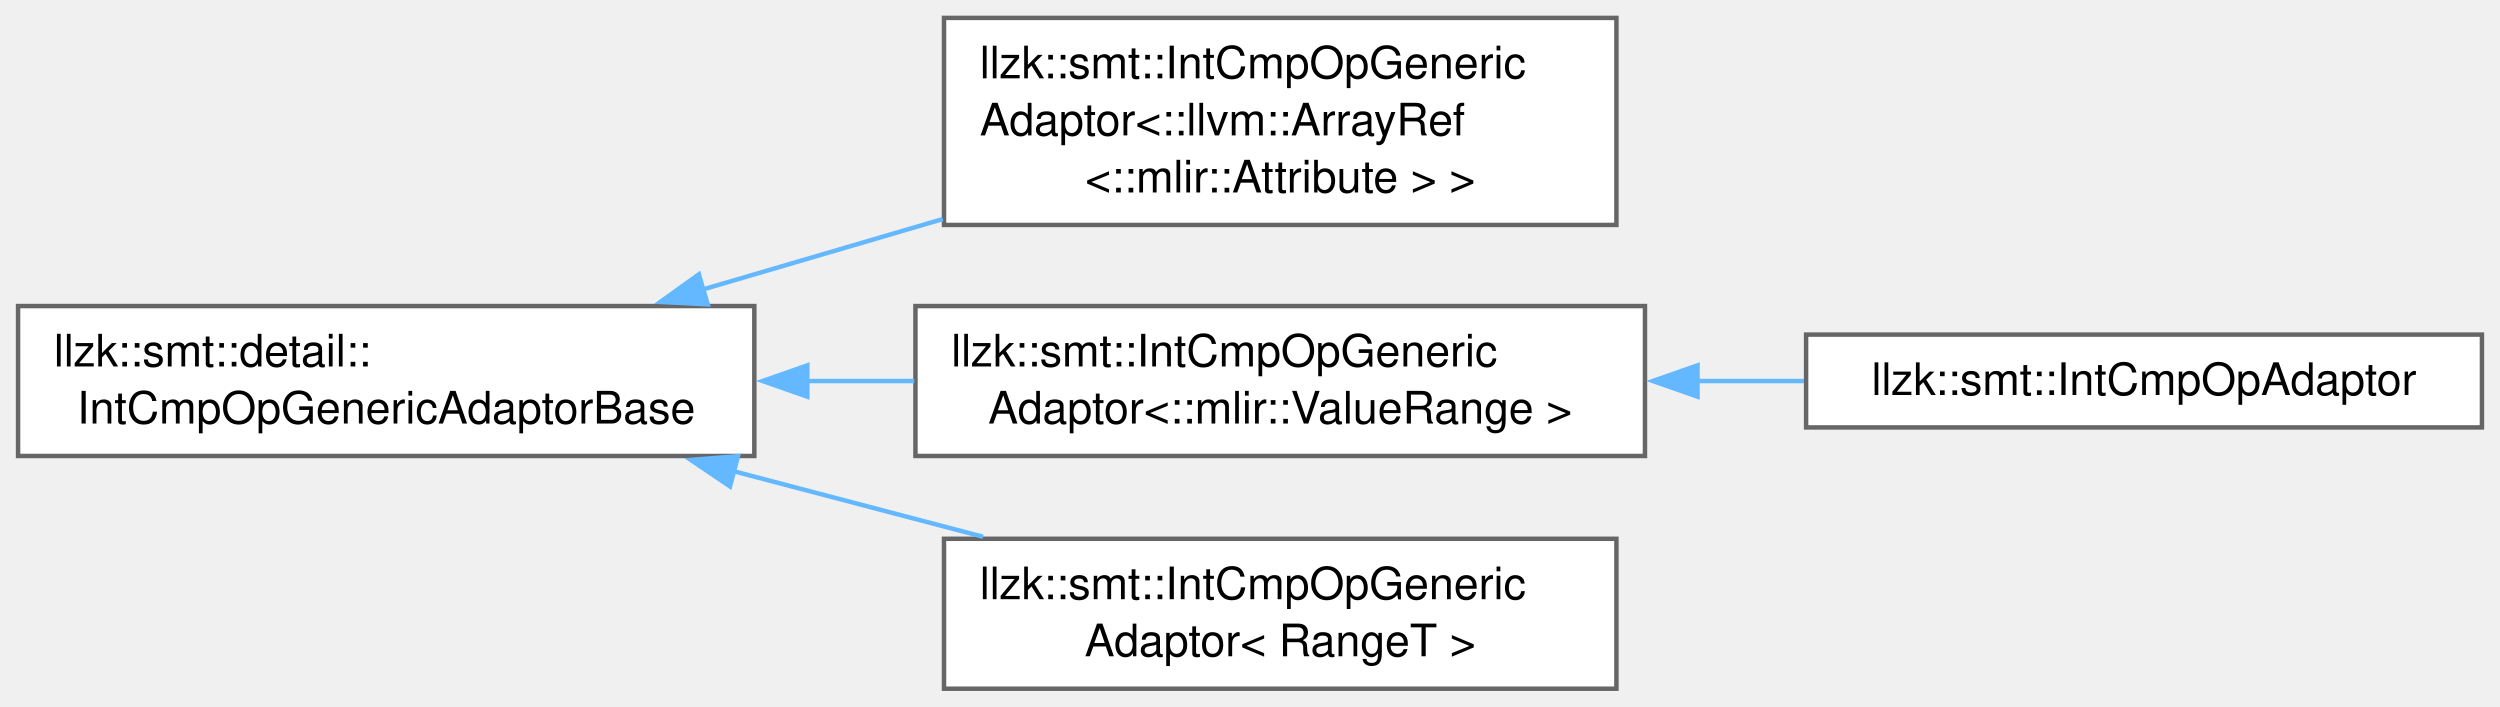
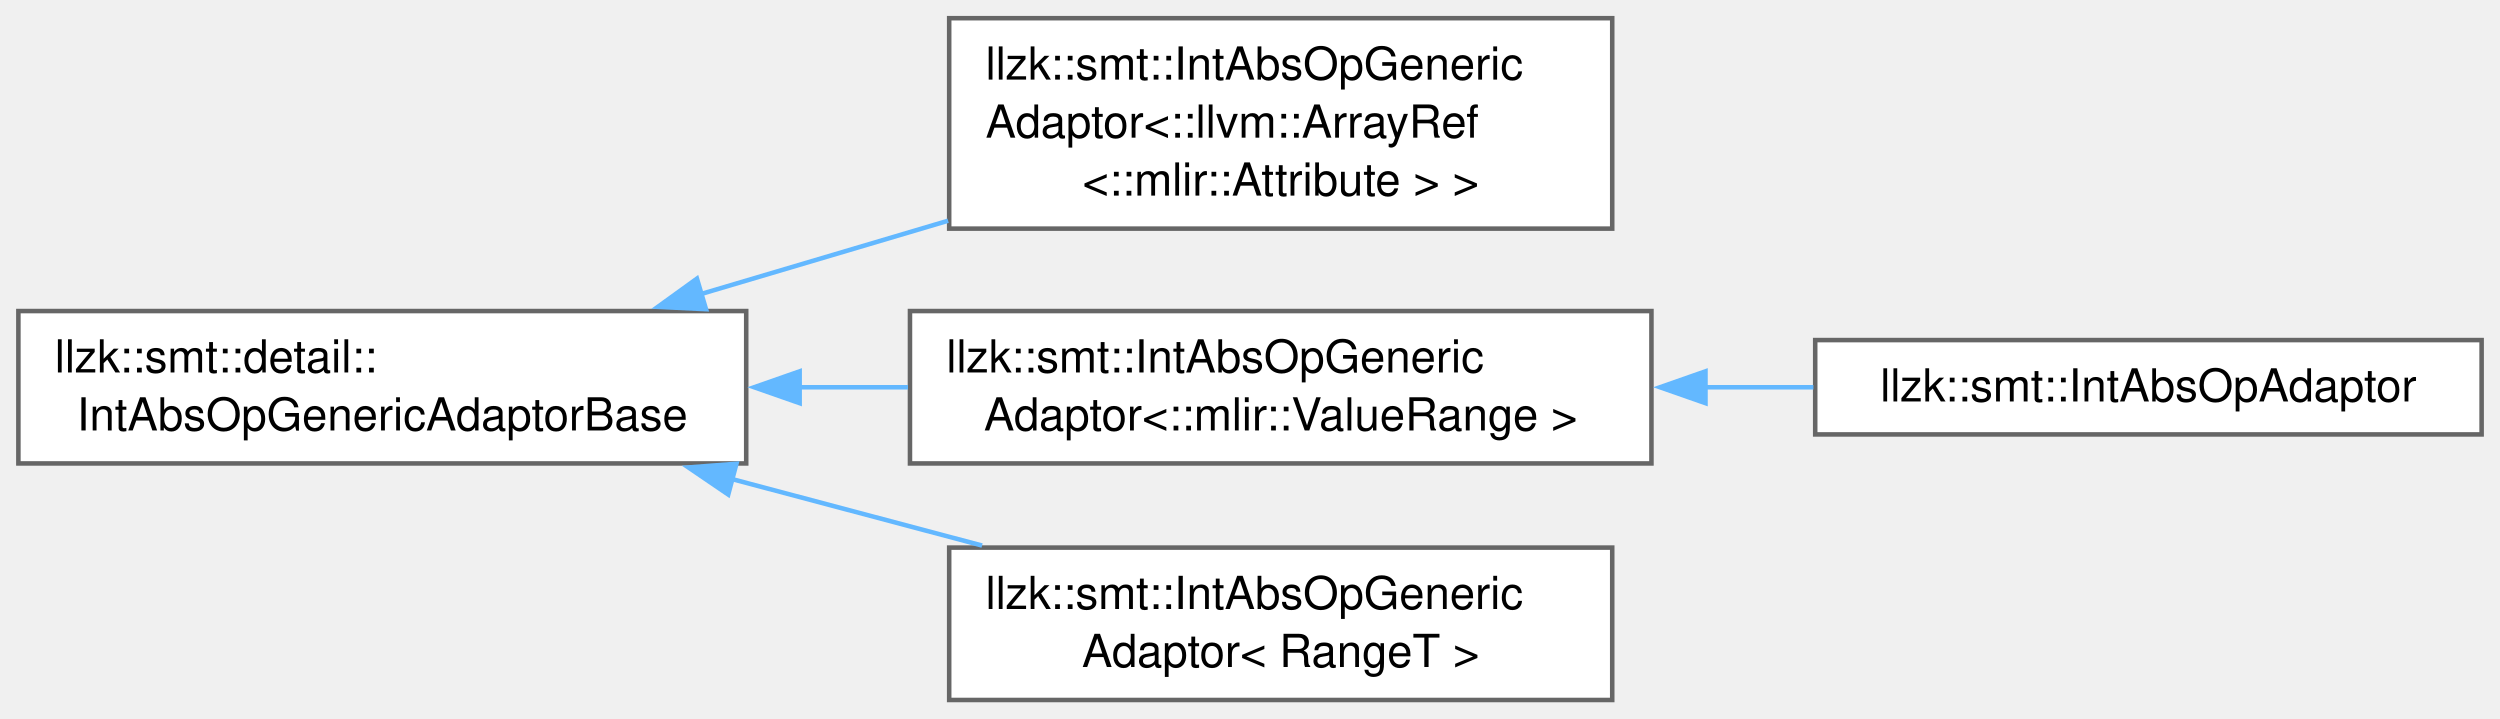
- <svg xmlns="http://www.w3.org/2000/svg" xmlns:xlink="http://www.w3.org/1999/xlink" width="559pt" height="158pt" viewBox="0.00 0.00 558.50 157.88">
+ <svg xmlns="http://www.w3.org/2000/svg" xmlns:xlink="http://www.w3.org/1999/xlink" width="550pt" height="158pt" viewBox="0.00 0.00 549.50 157.88">
  <g id="graph0" class="graph" transform="scale(1 1) rotate(0) translate(4 153.88)">
    <g id="Node000000" class="node">
      <g id="a_Node000000">
-         <a xlink:href="classllzk_1_1smt_1_1detail_1_1IntCmpOpGenericAdaptorBase.html" target="_top" xlink:title=" ">
-           <polygon fill="white" stroke="#666666" points="164.5,-85.5 0,-85.5 0,-52 164.5,-52 164.5,-85.5" />
+         <a xlink:href="classllzk_1_1smt_1_1detail_1_1IntAbsOpGenericAdaptorBase.html" target="_top" xlink:title=" ">
+           <polygon fill="white" stroke="#666666" points="160,-85.5 0,-85.5 0,-52 160,-52 160,-85.5" />
          <text text-anchor="start" x="8" y="-72" font-family="Helvetica,sans-Serif" font-size="10.00">llzk::smt::detail::</text>
-           <text text-anchor="middle" x="82.25" y="-59.25" font-family="Helvetica,sans-Serif" font-size="10.00">IntCmpOpGenericAdaptorBase</text>
+           <text text-anchor="middle" x="80" y="-59.25" font-family="Helvetica,sans-Serif" font-size="10.00">IntAbsOpGenericAdaptorBase</text>
        </a>
      </g>
    </g>
    <g id="Node000001" class="node">
      <g id="a_Node000001">
-         <a xlink:href="classllzk_1_1smt_1_1IntCmpOpGenericAdaptor.html" target="_top" xlink:title=" ">
-           <polygon fill="white" stroke="#666666" points="357.12,-149.88 206.88,-149.88 206.88,-103.62 357.12,-103.62 357.12,-149.88" />
-           <text text-anchor="start" x="214.88" y="-136.38" font-family="Helvetica,sans-Serif" font-size="10.00">llzk::smt::IntCmpOpGeneric</text>
-           <text text-anchor="start" x="214.88" y="-123.62" font-family="Helvetica,sans-Serif" font-size="10.00">Adaptor&lt;::llvm::ArrayRef</text>
-           <text text-anchor="middle" x="282" y="-110.88" font-family="Helvetica,sans-Serif" font-size="10.00">&lt;::mlir::Attribute &gt; &gt;</text>
+         <a xlink:href="classllzk_1_1smt_1_1IntAbsOpGenericAdaptor.html" target="_top" xlink:title=" ">
+           <polygon fill="white" stroke="#666666" points="350.38,-149.88 204.62,-149.88 204.62,-103.62 350.38,-103.62 350.38,-149.88" />
+           <text text-anchor="start" x="212.62" y="-136.38" font-family="Helvetica,sans-Serif" font-size="10.00">llzk::smt::IntAbsOpGeneric</text>
+           <text text-anchor="start" x="212.62" y="-123.62" font-family="Helvetica,sans-Serif" font-size="10.00">Adaptor&lt;::llvm::ArrayRef</text>
+           <text text-anchor="middle" x="277.5" y="-110.88" font-family="Helvetica,sans-Serif" font-size="10.00">&lt;::mlir::Attribute &gt; &gt;</text>
        </a>
      </g>
    </g>
-     <g id="edge527_Node000000_Node000001" class="edge">
-       <g id="a_edge527_Node000000_Node000001">
+     <g id="edge519_Node000000_Node000001" class="edge">
+       <g id="a_edge519_Node000000_Node000001">
        <a xlink:title=" ">
-           <path fill="none" stroke="#63b8ff" d="M152.71,-89.12C170.16,-94.24 188.95,-99.75 206.62,-104.94" />
-           <polygon fill="#63b8ff" stroke="#63b8ff" points="154.08,-85.88 143.5,-86.42 152.11,-92.59 154.08,-85.88" />
+           <path fill="none" stroke="#63b8ff" d="M149.91,-89.2C167.56,-94.43 186.59,-100.07 204.39,-105.36" />
+           <polygon fill="#63b8ff" stroke="#63b8ff" points="151.16,-85.91 140.58,-86.43 149.17,-92.63 151.16,-85.91" />
        </a>
      </g>
    </g>
    <g id="Node000002" class="node">
      <g id="a_Node000002">
-         <a xlink:href="classllzk_1_1smt_1_1IntCmpOpGenericAdaptor.html" target="_top" xlink:title=" ">
-           <polygon fill="white" stroke="#666666" points="363.5,-85.5 200.5,-85.5 200.5,-52 363.5,-52 363.5,-85.5" />
-           <text text-anchor="start" x="208.5" y="-72" font-family="Helvetica,sans-Serif" font-size="10.00">llzk::smt::IntCmpOpGeneric</text>
-           <text text-anchor="middle" x="282" y="-59.25" font-family="Helvetica,sans-Serif" font-size="10.00">Adaptor&lt;::mlir::ValueRange &gt;</text>
+         <a xlink:href="classllzk_1_1smt_1_1IntAbsOpGenericAdaptor.html" target="_top" xlink:title=" ">
+           <polygon fill="white" stroke="#666666" points="359,-85.5 196,-85.5 196,-52 359,-52 359,-85.5" />
+           <text text-anchor="start" x="204" y="-72" font-family="Helvetica,sans-Serif" font-size="10.00">llzk::smt::IntAbsOpGeneric</text>
+           <text text-anchor="middle" x="277.5" y="-59.25" font-family="Helvetica,sans-Serif" font-size="10.00">Adaptor&lt;::mlir::ValueRange &gt;</text>
        </a>
      </g>
    </g>
-     <g id="edge528_Node000000_Node000002" class="edge">
-       <g id="a_edge528_Node000000_Node000002">
+     <g id="edge520_Node000000_Node000002" class="edge">
+       <g id="a_edge520_Node000000_Node000002">
        <a xlink:title=" ">
-           <path fill="none" stroke="#63b8ff" d="M176.15,-68.75C184.2,-68.75 192.31,-68.75 200.25,-68.75" />
-           <polygon fill="#63b8ff" stroke="#63b8ff" points="176.34,-65.25 166.34,-68.75 176.34,-72.25 176.34,-65.25" />
+           <path fill="none" stroke="#63b8ff" d="M171.51,-68.75C179.54,-68.75 187.63,-68.75 195.56,-68.75" />
+           <polygon fill="#63b8ff" stroke="#63b8ff" points="171.75,-65.25 161.75,-68.75 171.75,-72.25 171.75,-65.25" />
        </a>
      </g>
    </g>
    <g id="Node000004" class="node">
      <g id="a_Node000004">
-         <a xlink:href="classllzk_1_1smt_1_1IntCmpOpGenericAdaptor.html" target="_top" xlink:title=" ">
-           <polygon fill="white" stroke="#666666" points="357.12,-33.5 206.88,-33.5 206.88,0 357.12,0 357.12,-33.5" />
-           <text text-anchor="start" x="214.88" y="-20" font-family="Helvetica,sans-Serif" font-size="10.00">llzk::smt::IntCmpOpGeneric</text>
-           <text text-anchor="middle" x="282" y="-7.25" font-family="Helvetica,sans-Serif" font-size="10.00">Adaptor&lt; RangeT &gt;</text>
+         <a xlink:href="classllzk_1_1smt_1_1IntAbsOpGenericAdaptor.html" target="_top" xlink:title=" ">
+           <polygon fill="white" stroke="#666666" points="350.38,-33.5 204.62,-33.5 204.62,0 350.38,0 350.38,-33.5" />
+           <text text-anchor="start" x="212.62" y="-20" font-family="Helvetica,sans-Serif" font-size="10.00">llzk::smt::IntAbsOpGeneric</text>
+           <text text-anchor="middle" x="277.5" y="-7.25" font-family="Helvetica,sans-Serif" font-size="10.00">Adaptor&lt; RangeT &gt;</text>
        </a>
      </g>
    </g>
-     <g id="edge530_Node000000_Node000004" class="edge">
-       <g id="a_edge530_Node000000_Node000004">
+     <g id="edge522_Node000000_Node000004" class="edge">
+       <g id="a_edge522_Node000000_Node000004">
        <a xlink:title=" ">
-           <path fill="none" stroke="#63b8ff" d="M159.82,-48.61C178.24,-43.77 197.75,-38.64 215.6,-33.95" />
-           <polygon fill="#63b8ff" stroke="#63b8ff" points="159.07,-45.19 150.29,-51.12 160.85,-51.96 159.07,-45.19" />
+           <path fill="none" stroke="#63b8ff" d="M156.7,-48.61C174.91,-43.77 194.2,-38.64 211.85,-33.95" />
+           <polygon fill="#63b8ff" stroke="#63b8ff" points="156.05,-45.16 147.29,-51.12 157.85,-51.93 156.05,-45.16" />
        </a>
      </g>
    </g>
    <g id="Node000003" class="node">
      <g id="a_Node000003">
-         <a xlink:href="classllzk_1_1smt_1_1IntCmpOpAdaptor.html" target="_top" xlink:title=" ">
-           <polygon fill="white" stroke="#666666" points="550.5,-79.12 399.5,-79.12 399.5,-58.38 550.5,-58.38 550.5,-79.12" />
-           <text text-anchor="middle" x="475" y="-65.62" font-family="Helvetica,sans-Serif" font-size="10.00">llzk::smt::IntCmpOpAdaptor</text>
+         <a xlink:href="classllzk_1_1smt_1_1IntAbsOpAdaptor.html" target="_top" xlink:title=" ">
+           <polygon fill="white" stroke="#666666" points="541.5,-79.12 395,-79.12 395,-58.38 541.5,-58.38 541.5,-79.12" />
+           <text text-anchor="middle" x="468.25" y="-65.62" font-family="Helvetica,sans-Serif" font-size="10.00">llzk::smt::IntAbsOpAdaptor</text>
        </a>
      </g>
    </g>
-     <g id="edge529_Node000002_Node000003" class="edge">
-       <g id="a_edge529_Node000002_Node000003">
+     <g id="edge521_Node000002_Node000003" class="edge">
+       <g id="a_edge521_Node000002_Node000003">
        <a xlink:title=" ">
-           <path fill="none" stroke="#63b8ff" d="M375.05,-68.75C383.08,-68.75 391.16,-68.75 399.03,-68.75" />
-           <polygon fill="#63b8ff" stroke="#63b8ff" points="375.24,-65.25 365.24,-68.75 375.24,-72.25 375.24,-65.25" />
+           <path fill="none" stroke="#63b8ff" d="M370.68,-68.75C378.71,-68.75 386.76,-68.75 394.6,-68.75" />
+           <polygon fill="#63b8ff" stroke="#63b8ff" points="370.88,-65.25 360.88,-68.75 370.88,-72.25 370.88,-65.25" />
        </a>
      </g>
    </g>
  </g>
</svg>
